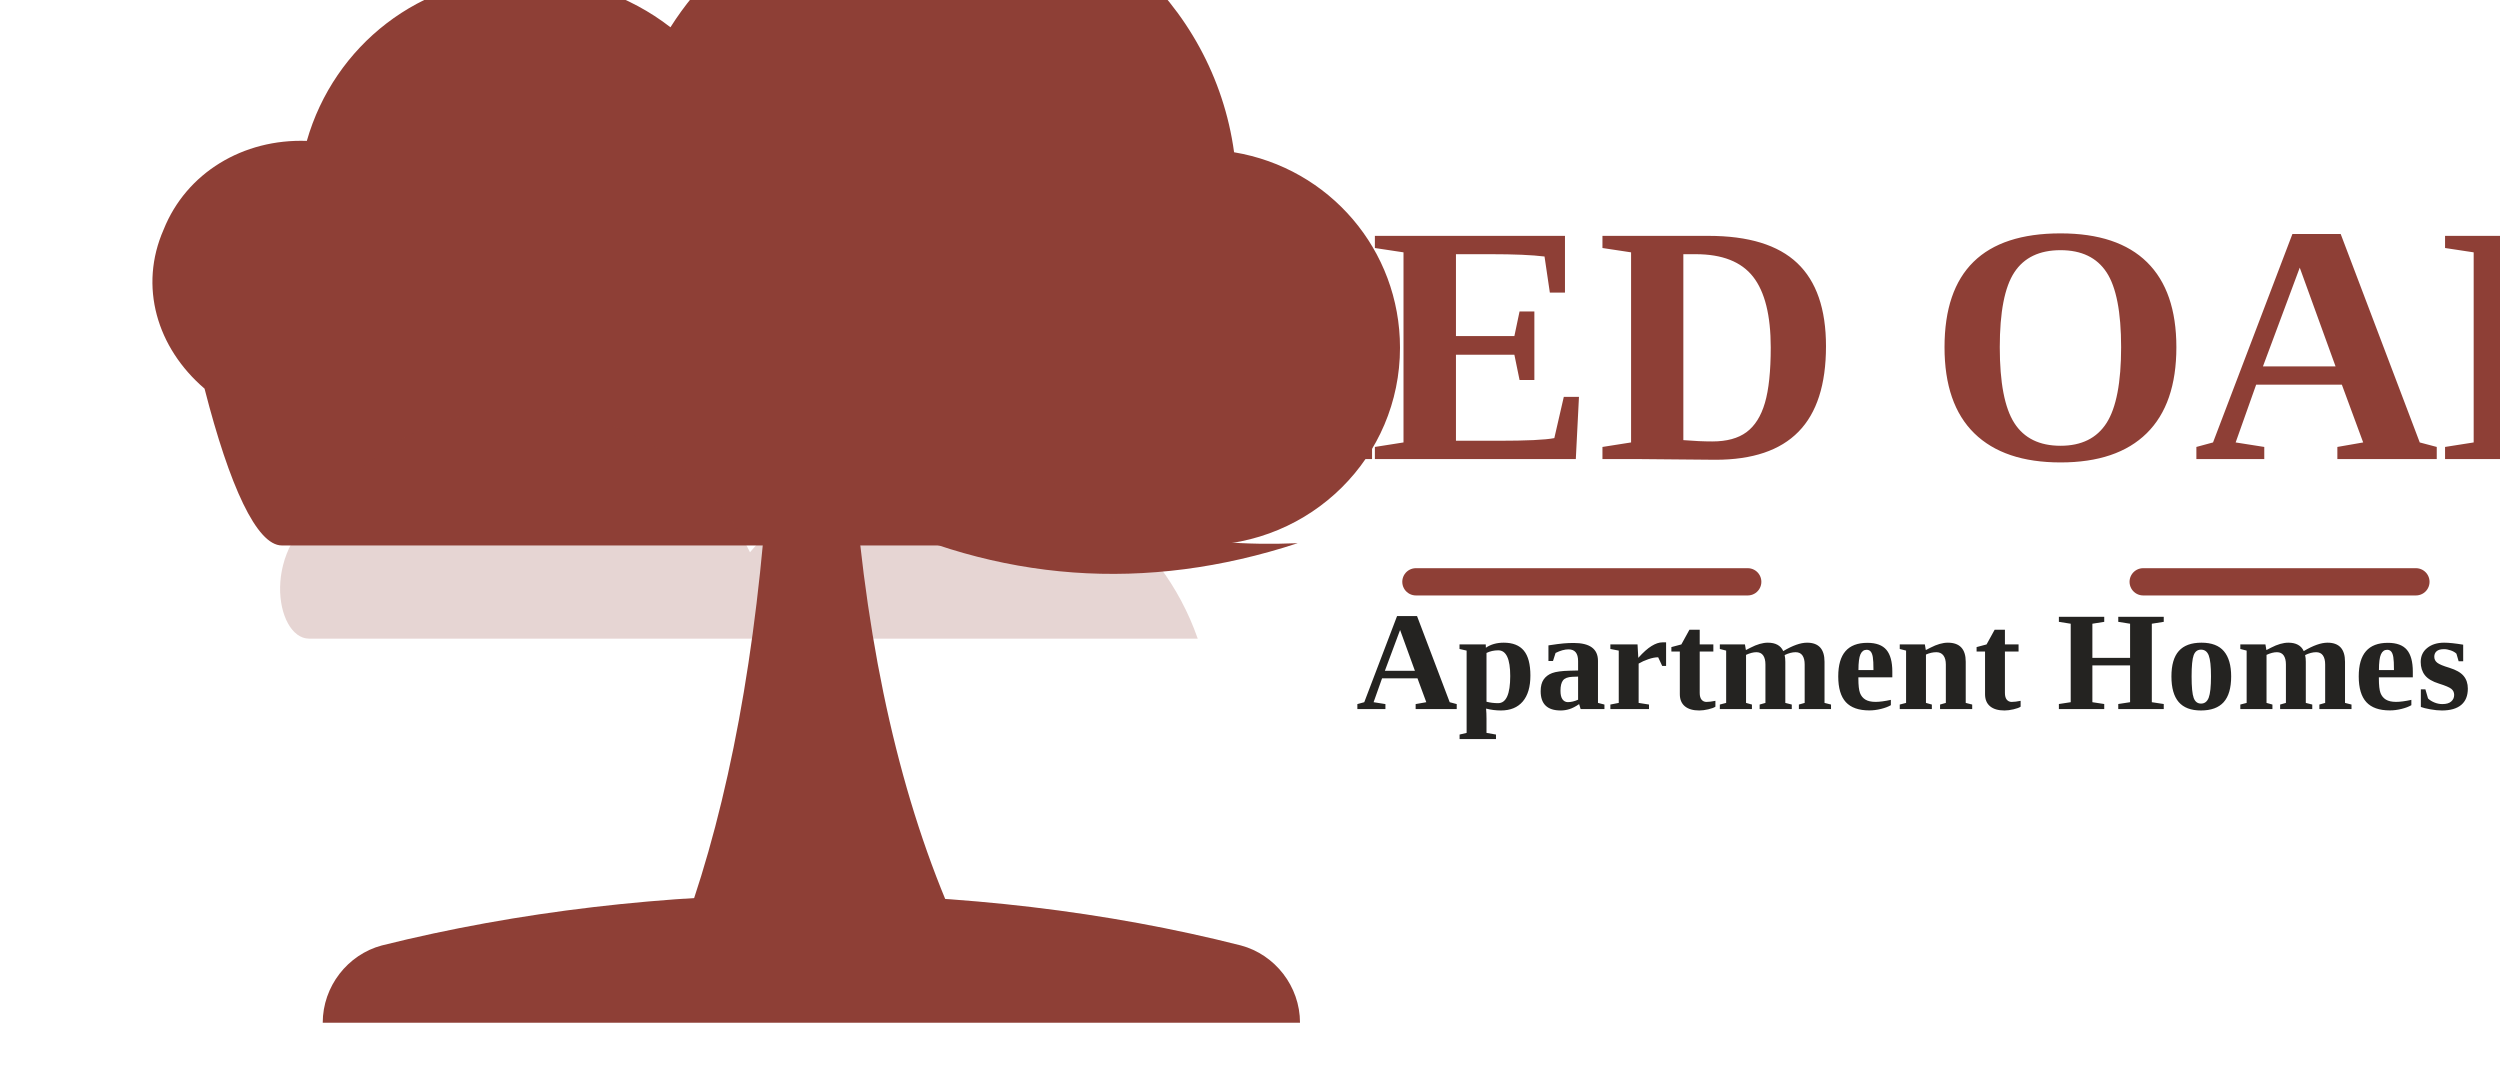
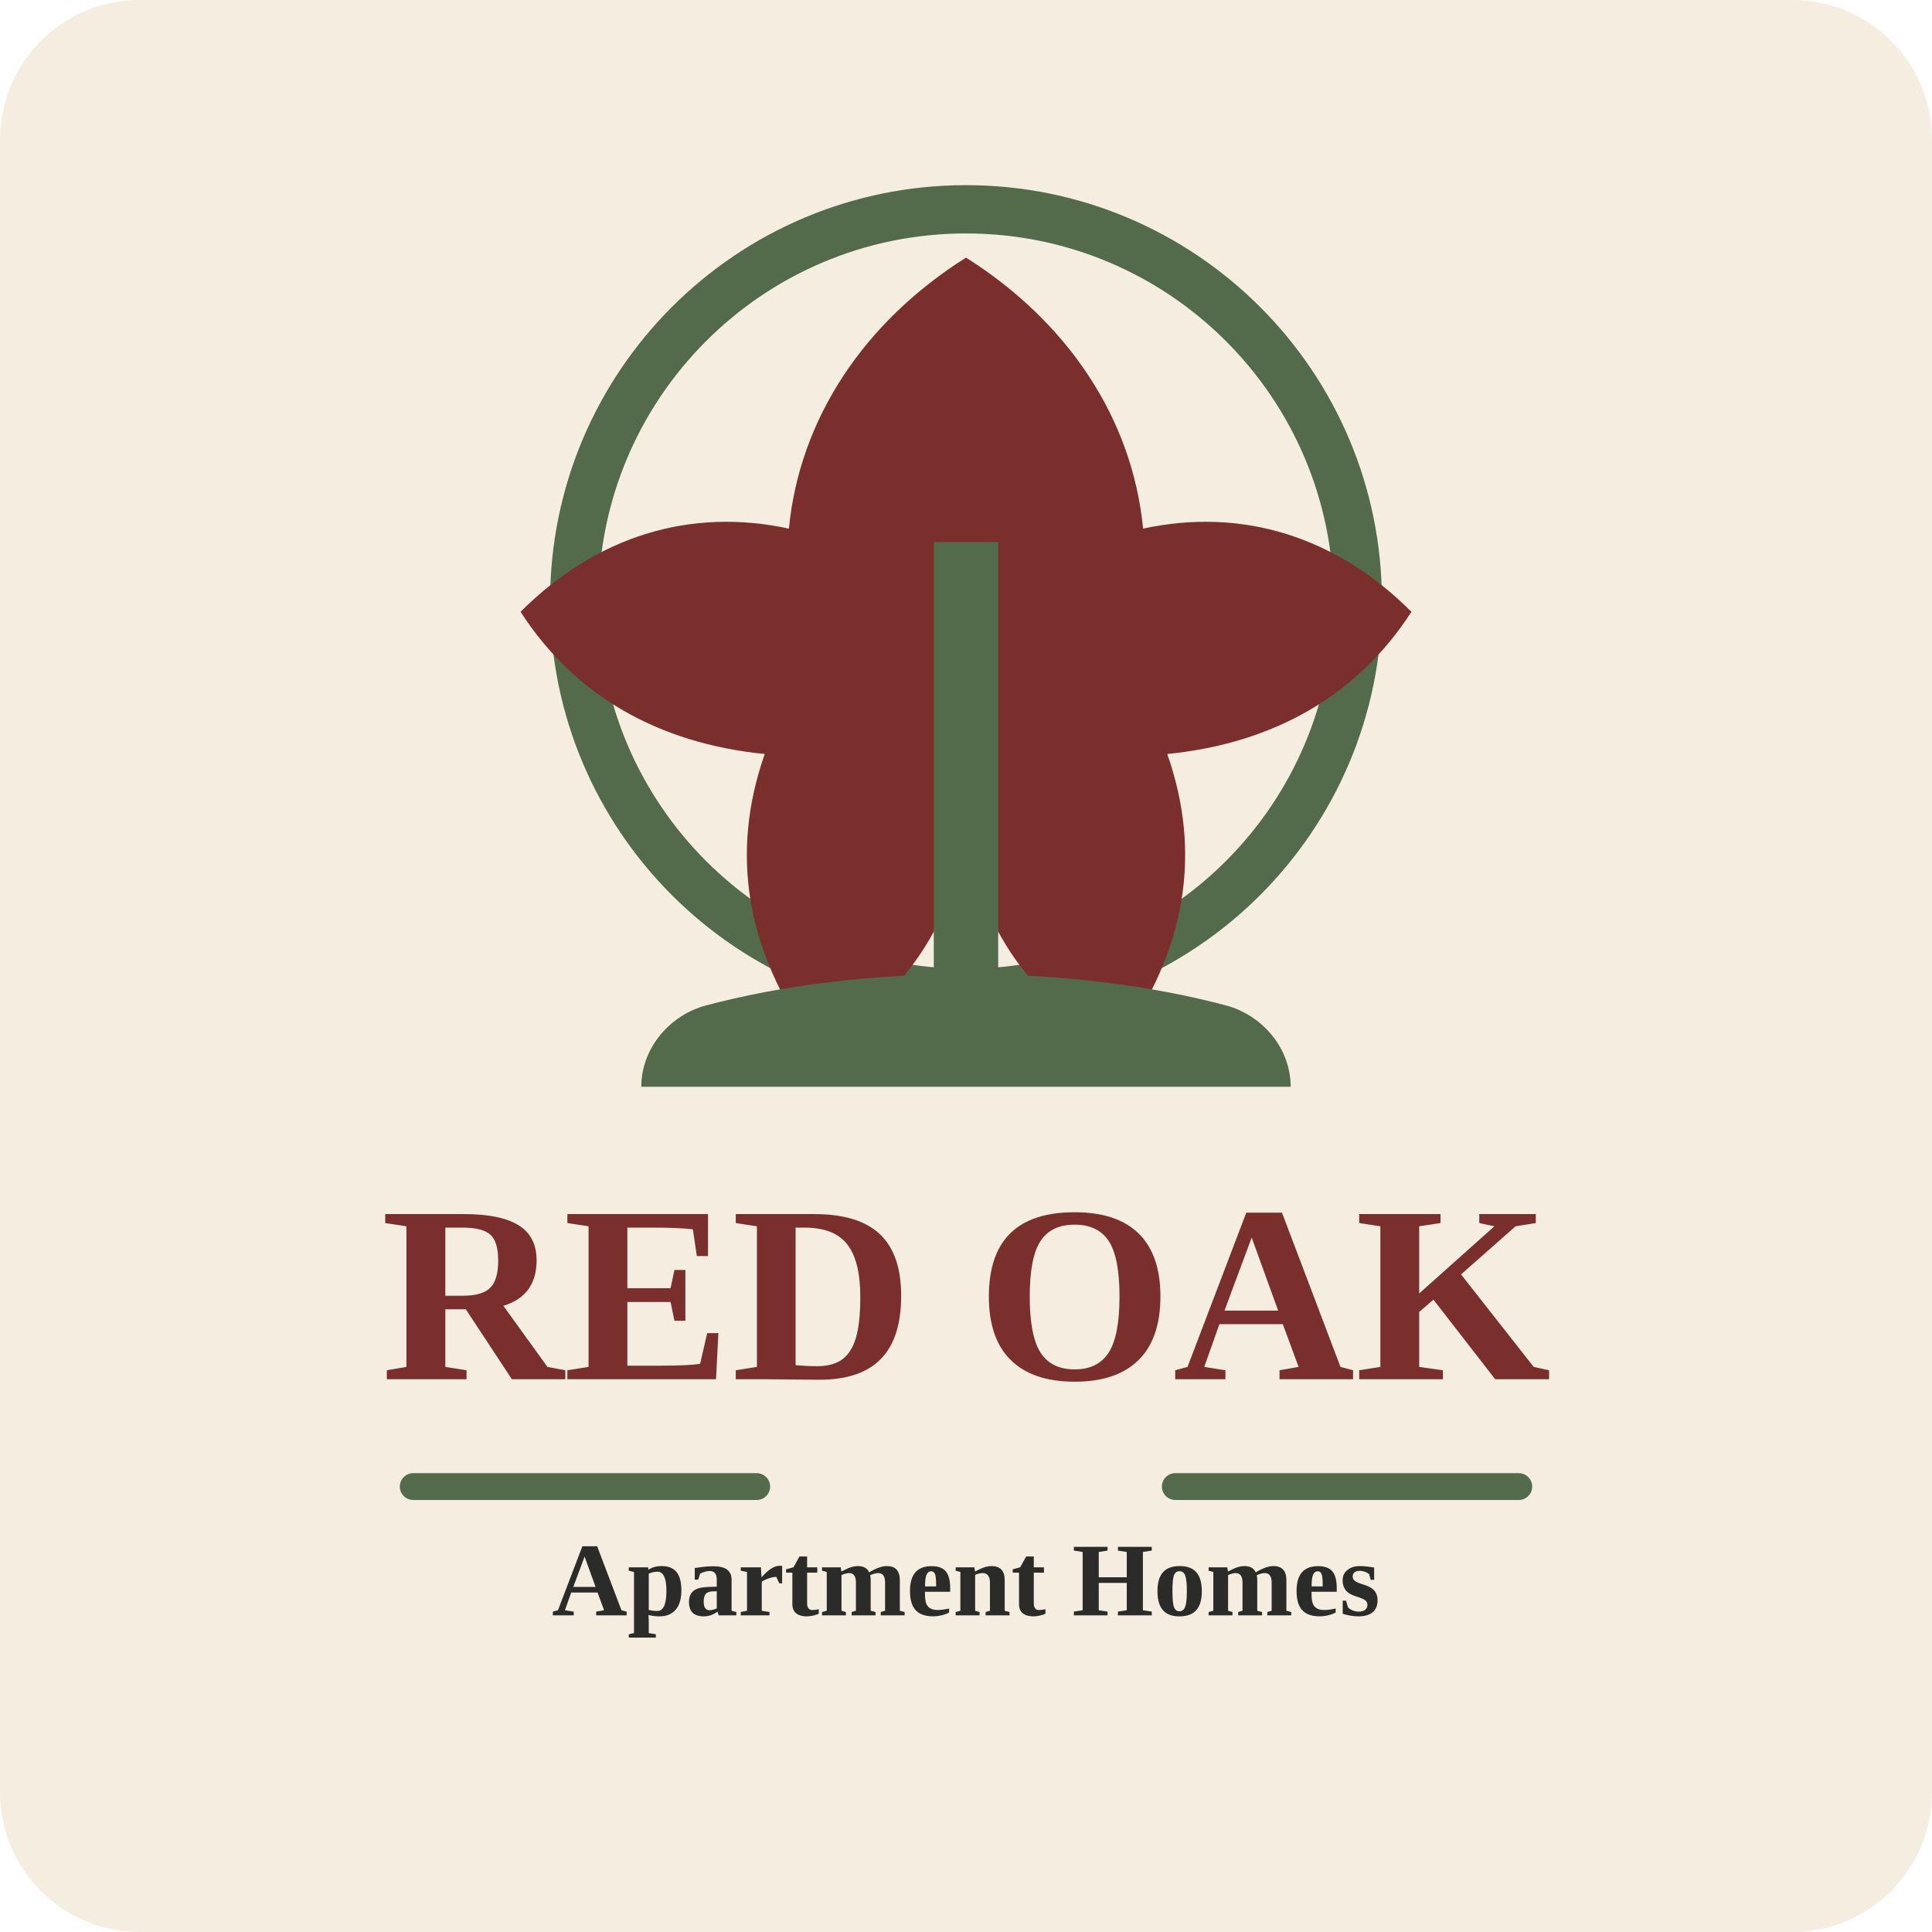
- <svg xmlns="http://www.w3.org/2000/svg" viewBox="0 0 1100 470" role="img" aria-labelledby="title desc">
-   <g fill="#8E3F36">
-     <path d="M90 171c-21-18-29-45-18-70 10-25 35-40 63-39 12-42 50-72 95-72 24 0 47 8 65 22 24-38 66-62 114-62 68 0 125 51 134 117 42 7 73 43 73 86 0 48-39 87-88 87H124c-11 0-23-26-34-69Z" />
-     <path d="M145 222c20-27 49-42 84-42 45 0 83 26 101 63 21-25 52-40 88-40 50 0 93 32 109 78H136c-15 0-22-41 9-59Z" opacity=".22" />
-     <path d="M337 224c2-58-4-107-17-149 32 65 74 111 125 137 39 20 80 29 126 27-67 22-132 17-194-14 7 75 23 139 48 191H298c20-52 33-116 39-192Z" />
-     <path d="M168 416c120-30 260-30 378 0 15 4 26 18 26 34H142c0-16 11-30 26-34Z" />
+ <svg xmlns="http://www.w3.org/2000/svg" viewBox="0 0 720 720" role="img" aria-labelledby="title desc">
+   <rect width="720" height="720" rx="52" fill="#F6EDE1" />
+   <circle cx="360" cy="224" r="146" fill="none" stroke="#536B4A" stroke-width="18" />
+   <g transform="translate(360 224)">
+     <path fill="#7A2F2D" d="M0-128c-38 24-62 60-66 101-37-8-72 3-100 31 20 31 51 49 91 53-13 37-7 73 18 108 28-12 47-36 57-72 10 36 29 60 57 72 25-35 31-71 18-108 40-4 71-22 91-53-28-28-63-39-100-31C62-68 38-104 0-128Z" />
+     <path fill="#536B4A" d="M-12-22h24v190h-24z" />
+     <path fill="#536B4A" d="M-98 151c59-16 137-16 196 0 13 4 23 16 23 30H-121c0-14 10-26 23-30Z" />
  </g>
-   <text x="842" y="202" text-anchor="middle" font-family="Georgia, 'Times New Roman', serif" font-size="150" font-weight="700" fill="#8E3F36">RED OAK</text>
-   <line x1="623" y1="256" x2="769" y2="256" stroke="#8E3F36" stroke-width="12" stroke-linecap="round" />
-   <line x1="943" y1="256" x2="1063" y2="256" stroke="#8E3F36" stroke-width="12" stroke-linecap="round" />
-   <text x="842" y="312" text-anchor="middle" font-family="Georgia, 'Times New Roman', serif" font-size="62" font-weight="700" fill="#242321">Apartment Homes</text>
+   <text x="360" y="514" text-anchor="middle" font-family="Georgia, 'Times New Roman', serif" font-size="94" font-weight="700" fill="#7A2F2D">RED OAK</text>
+   <line x1="154" y1="554" x2="282" y2="554" stroke="#536B4A" stroke-width="10" stroke-linecap="round" />
+   <line x1="438" y1="554" x2="566" y2="554" stroke="#536B4A" stroke-width="10" stroke-linecap="round" />
+   <text x="360" y="602" text-anchor="middle" font-family="Georgia, 'Times New Roman', serif" font-size="39" font-weight="700" fill="#2B2B29">Apartment Homes</text>
</svg>
